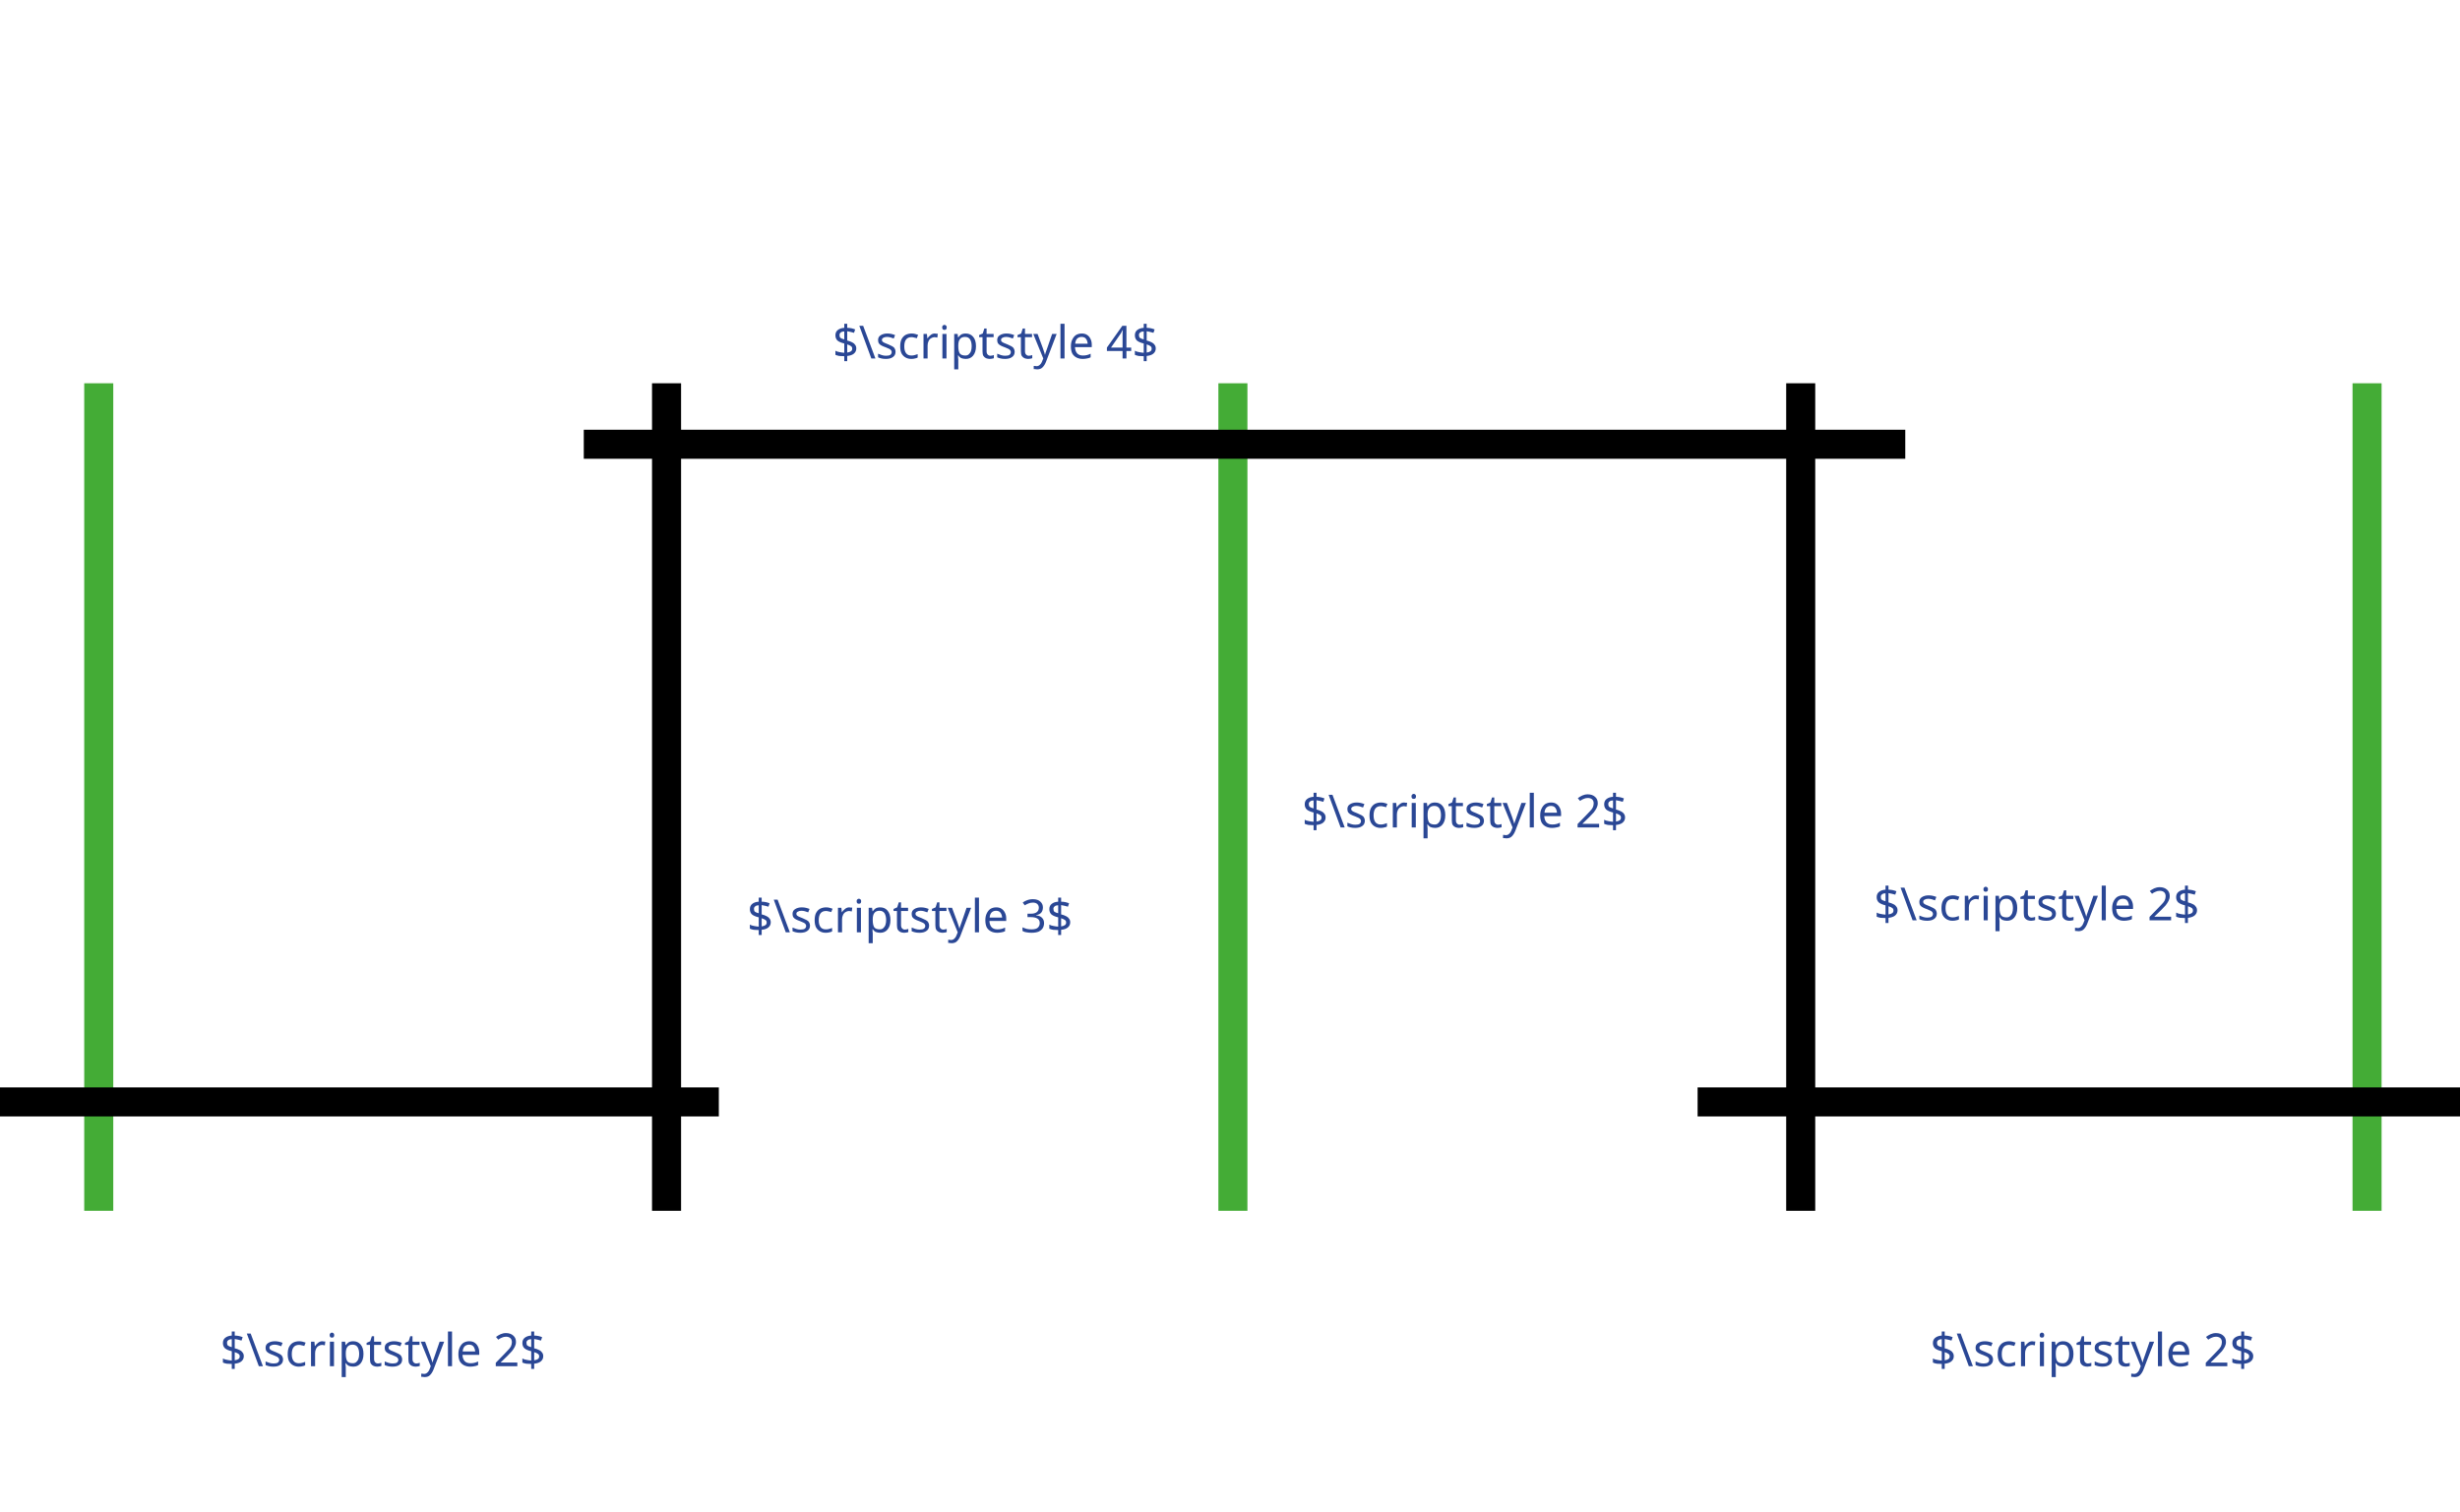
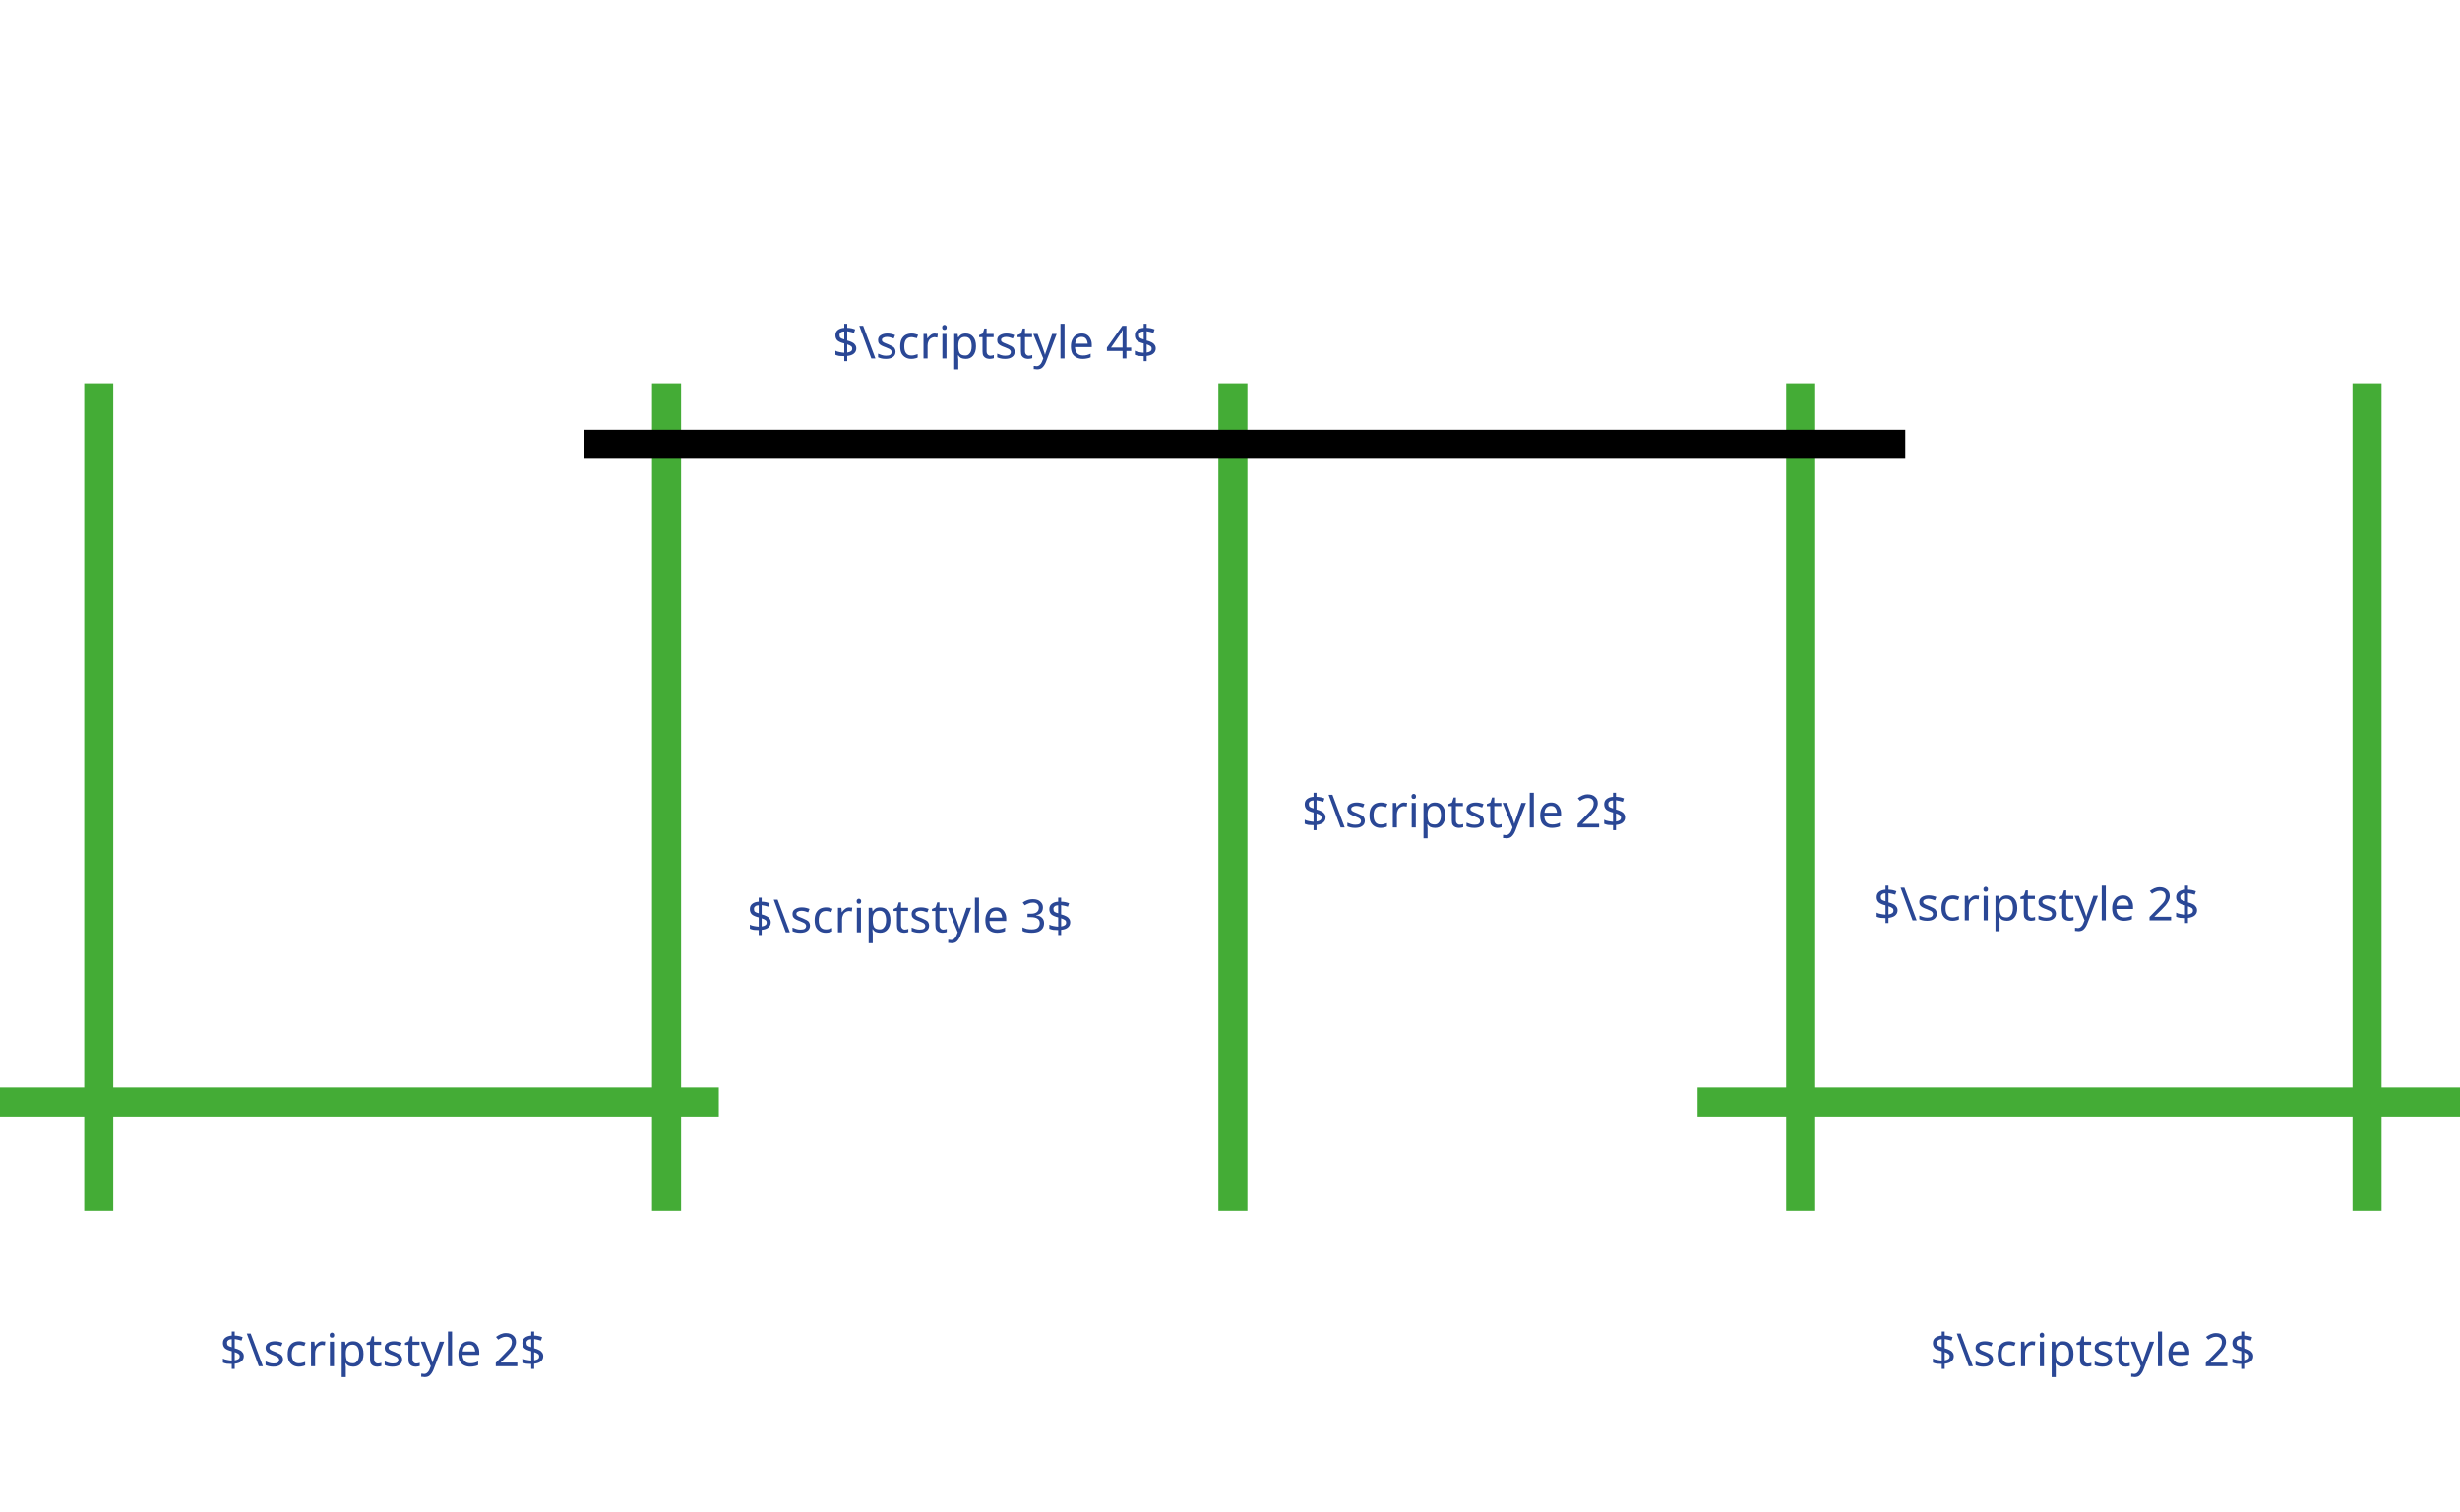
<svg xmlns="http://www.w3.org/2000/svg" version="1.1" id="svg8" x="0px" y="0px" viewBox="0 0 169.4 104.1" style="enable-background:new 0 0 169.4 104.1;" xml:space="preserve">
  <style type="text/css">
	.st0{fill:none;stroke:#44AC36;stroke-width:2;stroke-miterlimit:10;}
	.st1{fill:none;stroke:#000000;stroke-width:2;stroke-miterlimit:10;}
	.st2{fill:#2A4795;}
	.st3{font-family:'ArialMT';}
	.st4{font-size:3.146px;}
</style>
  <g id="layer1" transform="translate(0,-177)">
</g>
  <line class="st0" x1="-1.5" y1="114.5" x2="47.9" y2="163.9" />
  <line class="st0" x1="6.8" y1="26.4" x2="6.8" y2="83.4" />
-   <line class="st1" x1="0" y1="75.9" x2="49.5" y2="75.9" />
-   <line class="st1" x1="45.9" y1="26.4" x2="45.9" y2="83.4" />
+   <line class="st0" x1="0" y1="75.9" x2="49.5" y2="75.9" />
+   <line class="st0" x1="45.9" y1="26.4" x2="45.9" y2="83.4" />
  <line class="st0" x1="84.9" y1="26.4" x2="84.9" y2="83.4" />
-   <line class="st1" x1="124" y1="26.4" x2="124" y2="83.4" />
+   <line class="st0" x1="124" y1="26.4" x2="124" y2="83.4" />
  <line class="st0" x1="163" y1="26.4" x2="163" y2="83.4" />
  <line class="st1" x1="40.2" y1="30.6" x2="131.2" y2="30.6" />
-   <line class="st1" x1="116.9" y1="75.9" x2="169.4" y2="75.9" />
+   <line class="st0" x1="116.9" y1="75.9" x2="169.4" y2="75.9" />
  <text transform="matrix(1 0 0 1 15.1631 94.1042)" class="st2 st3 st4">$\scriptstyle 2$</text>
  <text transform="matrix(1 0 0 1 51.4502 64.2179)" class="st2 st3 st4">$\scriptstyle 3$</text>
  <text transform="matrix(1 0 0 1 57.3411 24.6909)" class="st2 st3 st4">$\scriptstyle 4$</text>
  <text transform="matrix(1 0 0 1 89.6582 56.9952)" class="st2 st3 st4">$\scriptstyle 2$</text>
  <text transform="matrix(1 0 0 1 132.9159 94.1044)" class="st2 st3 st4">$\scriptstyle 2$</text>
  <text transform="matrix(1 0 0 1 129.0444 63.3912)" class="st2 st3 st4">$\scriptstyle 2$</text>
</svg>
